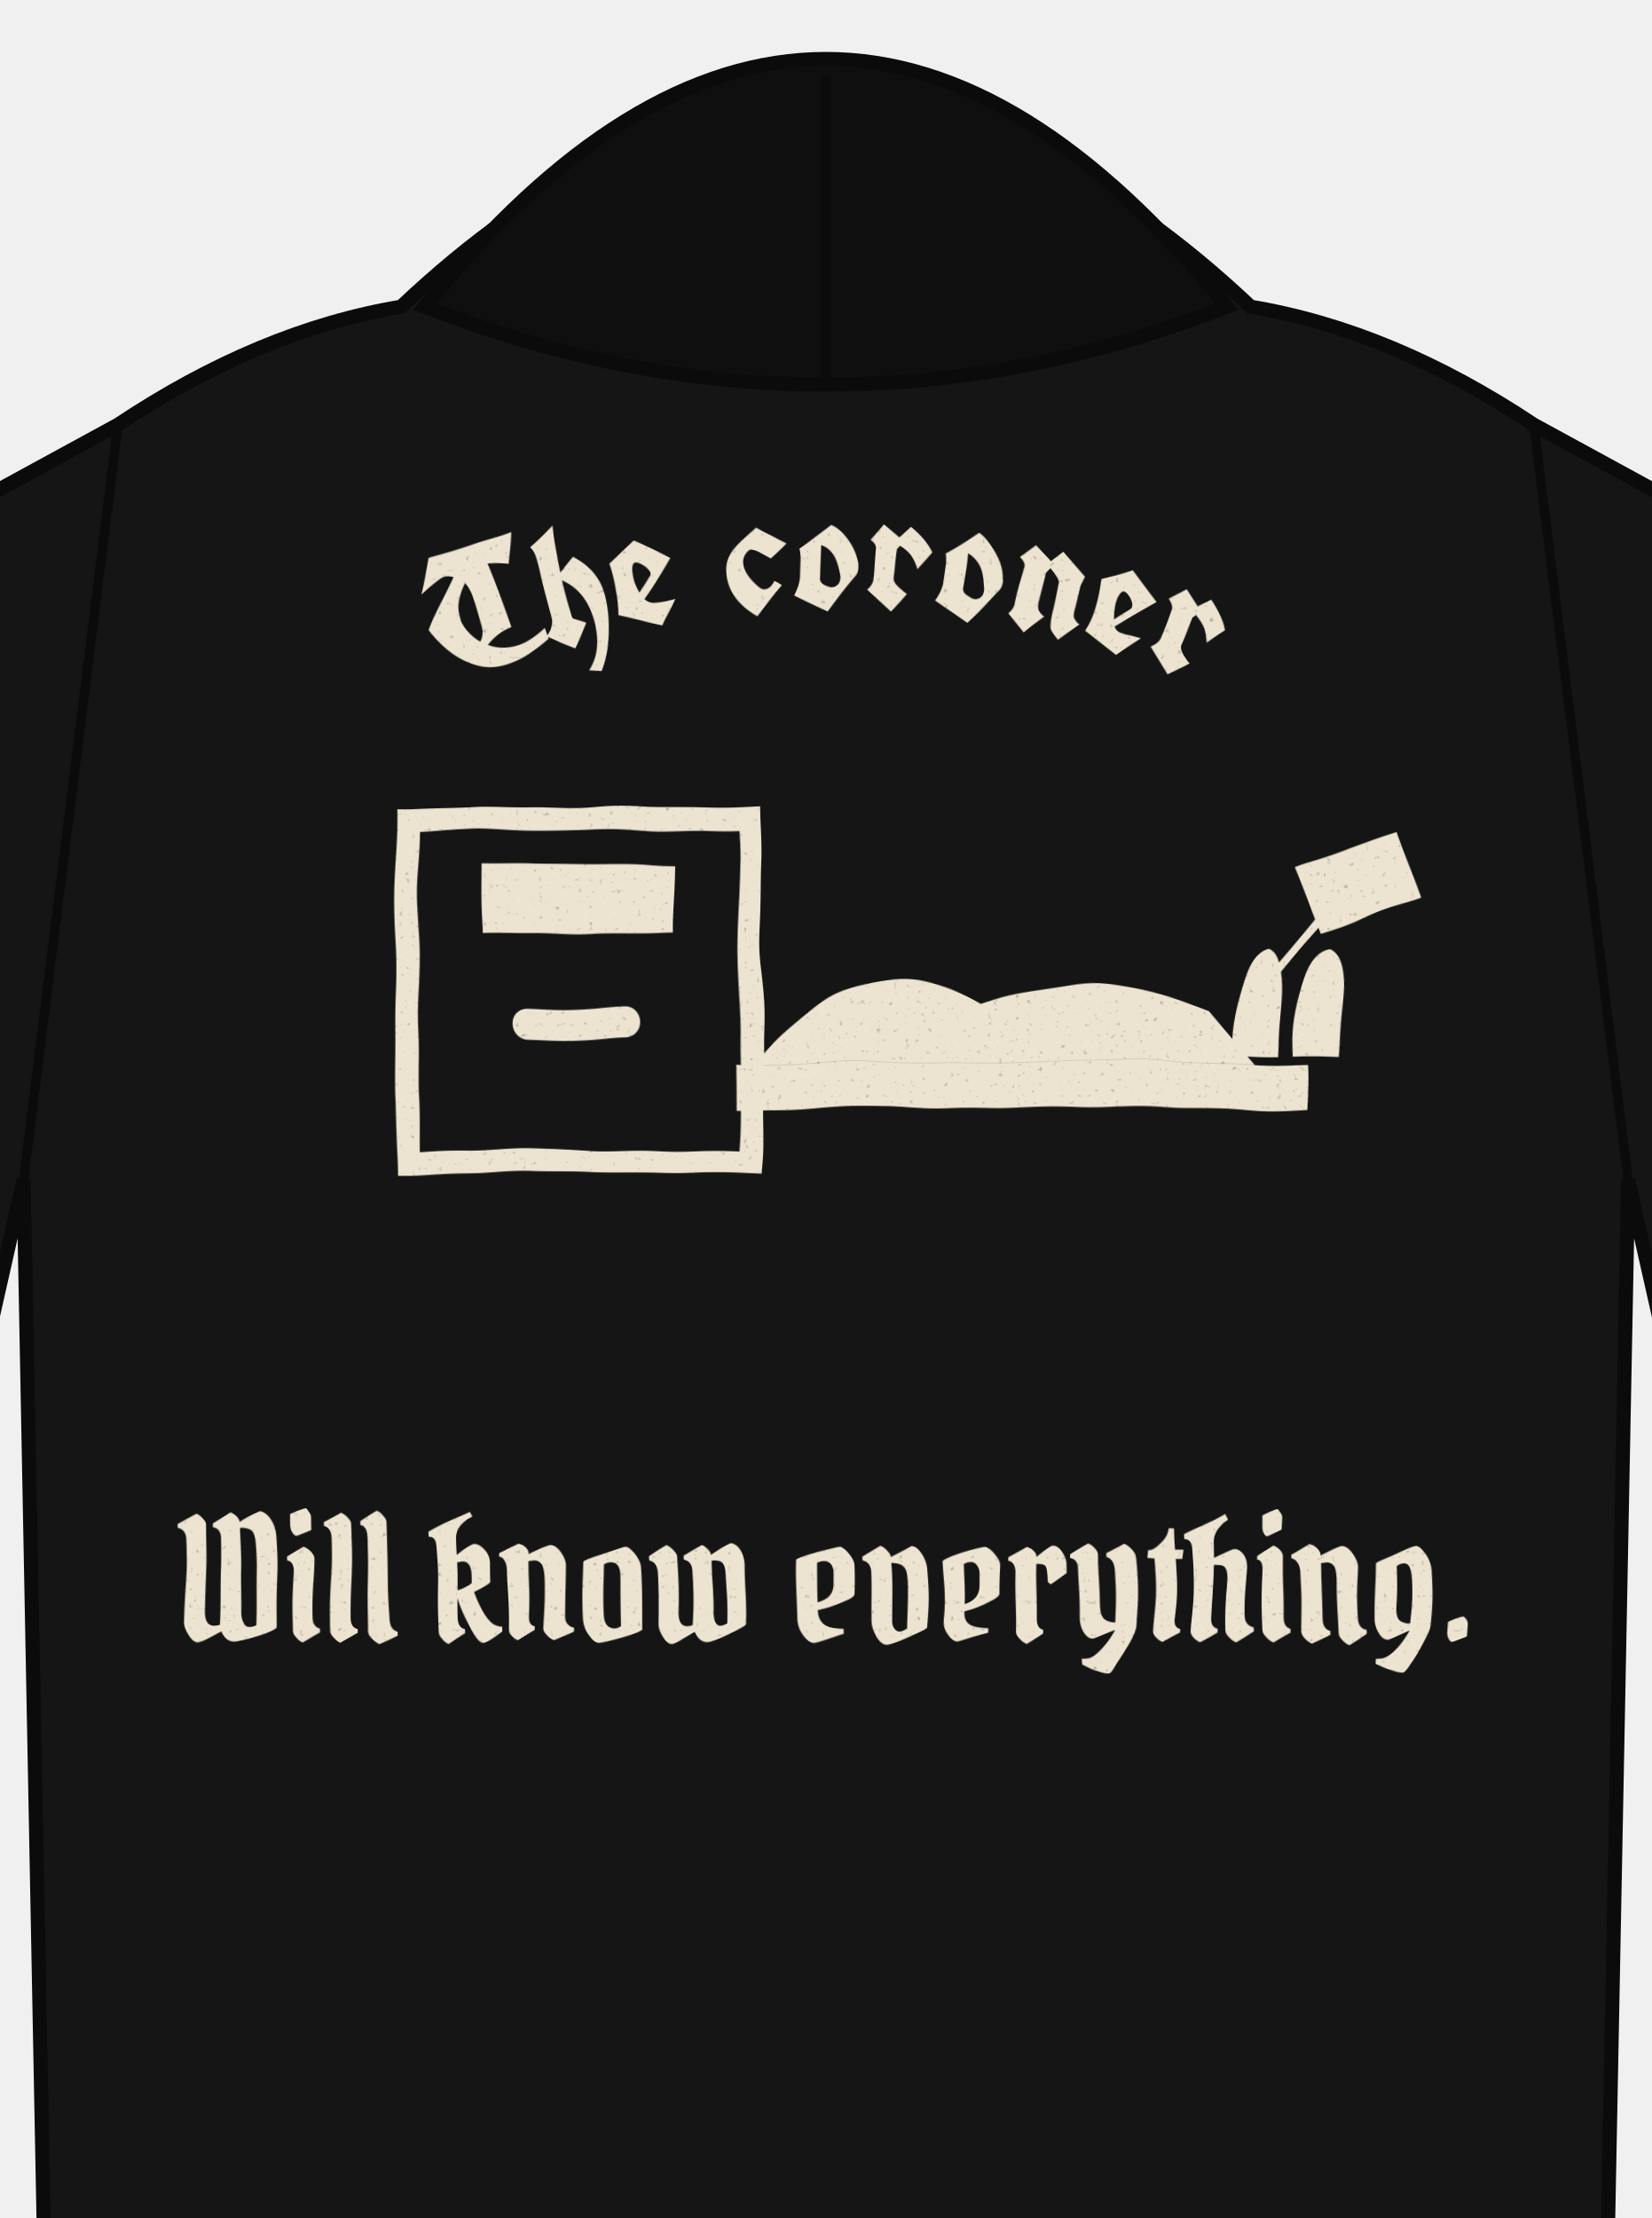
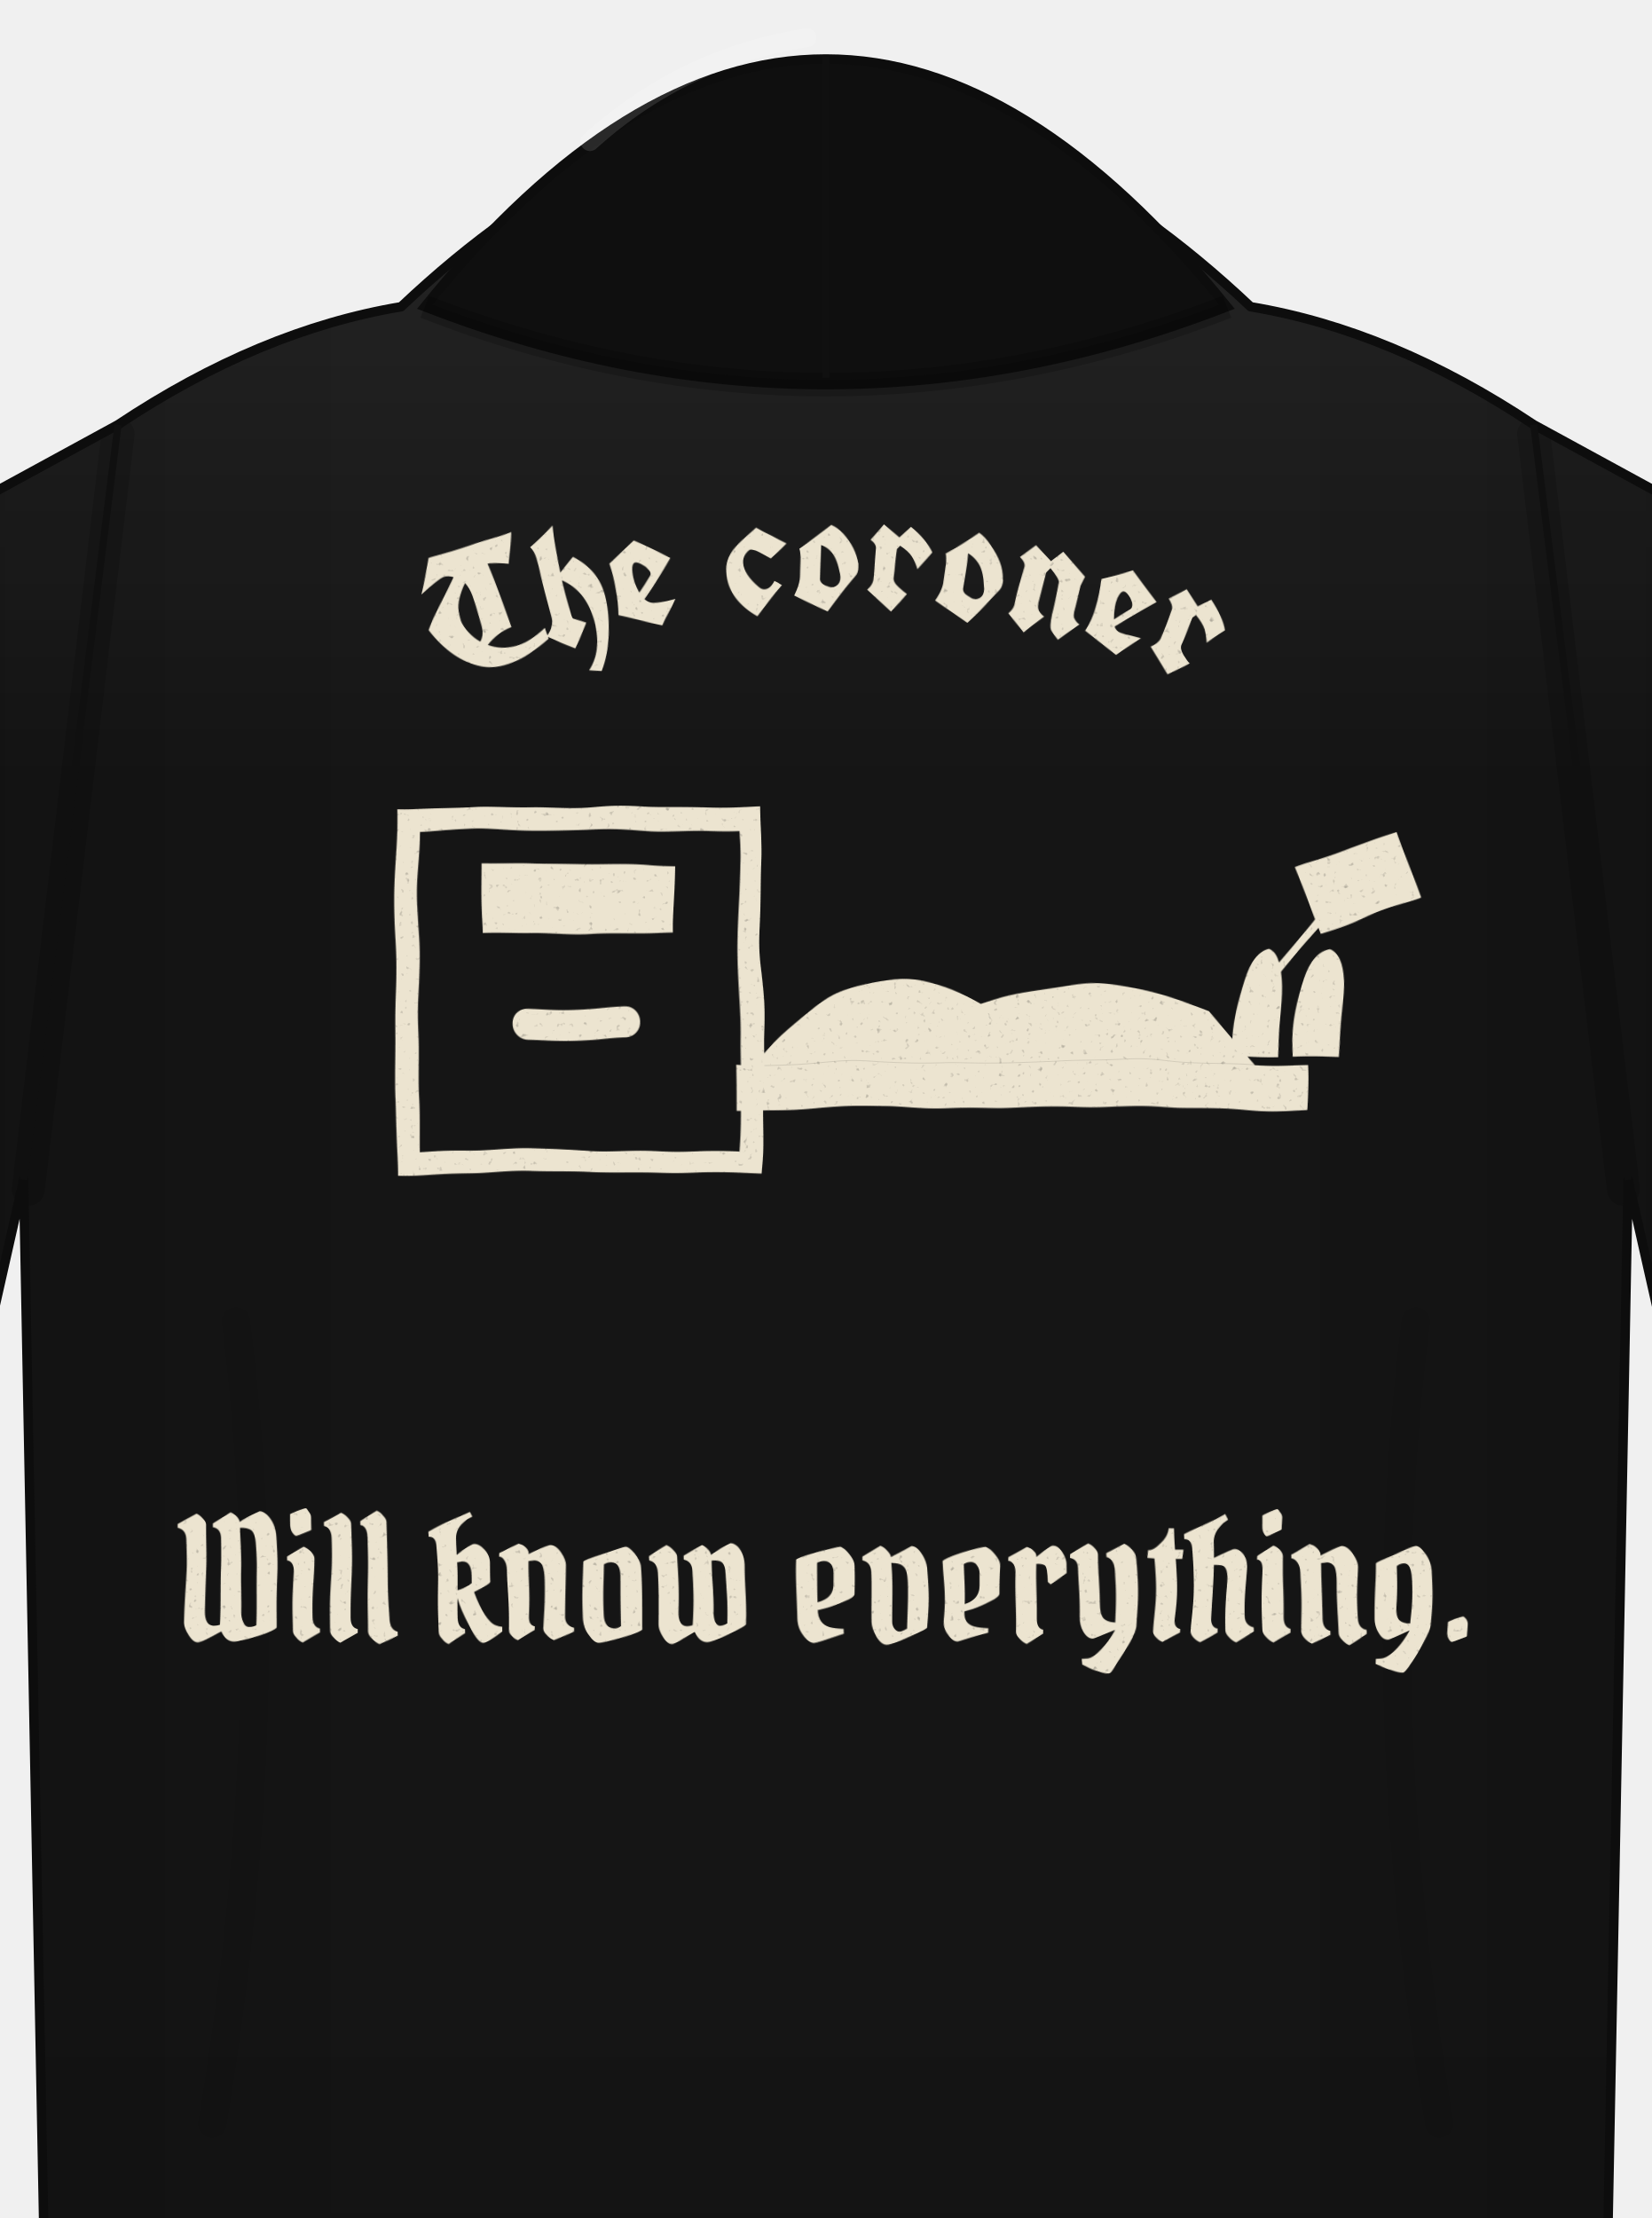
<svg xmlns="http://www.w3.org/2000/svg" viewBox="125 80 350 470" width="350" height="470">
  <defs>
    <filter id="grunge" x="-5%" y="-5%" width="110%" height="110%">
      <feTurbulence type="fractalNoise" baseFrequency="0.85" numOctaves="2" seed="7" result="n" />
      <feColorMatrix in="n" type="matrix" values="0 0 0 0 0  0 0 0 0 0  0 0 0 0 0  0 0 0 -1.1 1.75" result="m" />
      <feTurbulence type="fractalNoise" baseFrequency="0.04" numOctaves="2" seed="3" result="w" />
      <feDisplacementMap in="SourceGraphic" in2="w" scale="2.5" result="d" />
      <feComposite in="d" in2="m" operator="in" />
    </filter>
  </defs>
-   <path d="M150 170 L95 200 L40 470 L95 485 L130 330 L135 590 L465 590 L470 330 L505 485 L560 470 L505 200 L450 170 Q420 150 390 145 Q300 60 210 145 Q180 150 150 170 Z" fill="#151515" stroke="#0b0b0b" stroke-width="3" />
-   <path d="M150 170 L130 330 M450 170 L470 330 M135 560 L465 560" stroke="#0b0b0b" stroke-width="2" fill="none" />
-   <g stroke="#101010" stroke-width="2">
+   <defs>
+     <clipPath id="hbc">
+       <path d="M150 170 L95 200 L40 470 L95 485 L130 330 L135 590 L465 590 L470 330 L505 485 L560 470 L505 200 L450 170 Q420 150 390 145 Q300 60 210 145 Q180 150 150 170 Z" />
+     </clipPath>
+     <linearGradient id="hbx" x1="0" x2="1" y1="0" y2="0">
+       <stop offset="0" stop-color="#000" stop-opacity=".26" />
+       <stop offset=".2" stop-color="#000" stop-opacity=".1" />
+       <stop offset=".34" stop-color="#000" stop-opacity="0" />
+       <stop offset=".66" stop-color="#000" stop-opacity="0" />
+       <stop offset=".8" stop-color="#000" stop-opacity=".1" />
+       <stop offset="1" stop-color="#000" stop-opacity=".26" />
+     </linearGradient>
+     <linearGradient id="hby" x1="0" x2="0" y1="0" y2="1">
+       <stop offset="0" stop-color="#fff" stop-opacity=".1" />
+       <stop offset=".35" stop-color="#fff" stop-opacity="0" />
+       <stop offset=".8" stop-color="#000" stop-opacity="0" />
+       <stop offset="1" stop-color="#000" stop-opacity=".16" />
+     </linearGradient>
+     <radialGradient id="hbn" cx=".5" cy="0" r="1">
+       <stop offset="0" stop-color="#000" stop-opacity=".28" />
+       <stop offset="1" stop-color="#000" stop-opacity="0" />
+     </radialGradient>
+   </defs>
+   <path d="M150 170 L95 200 L40 470 L95 485 L130 330 L135 590 L465 590 L470 330 L505 485 L560 470 L505 200 L450 170 Q420 150 390 145 Q300 60 210 145 Q180 150 150 170 Z" fill="#151515" />
+   <g clip-path="url(#hbc)">
+     <rect x="30" y="50" width="540" height="560" fill="url(#hbx)" />
+     <rect x="30" y="50" width="540" height="560" fill="url(#hby)" />
+     <path d="M150 172 L131 332" stroke="#000" stroke-opacity="0.16" stroke-width="7" fill="none" stroke-linecap="round" />
+     <path d="M450 172 L469 332" stroke="#000" stroke-opacity="0.16" stroke-width="7" fill="none" stroke-linecap="round" />
+     <path d="M118 268 Q104 286 98 312" stroke="#000" stroke-opacity="0.13" stroke-width="4" fill="none" stroke-linecap="round" />
+     <path d="M104 352 Q90 366 84 392" stroke="#000" stroke-opacity="0.13" stroke-width="4" fill="none" stroke-linecap="round" />
+     <path d="M95 420 Q84 432 76 452" stroke="#000" stroke-opacity="0.1" stroke-width="4" fill="none" stroke-linecap="round" />
+     <path d="M482 268 Q496 286 502 312" stroke="#000" stroke-opacity="0.13" stroke-width="4" fill="none" stroke-linecap="round" />
+     <path d="M496 352 Q510 366 516 392" stroke="#000" stroke-opacity="0.13" stroke-width="4" fill="none" stroke-linecap="round" />
+     <path d="M505 420 Q516 432 524 452" stroke="#000" stroke-opacity="0.1" stroke-width="4" fill="none" stroke-linecap="round" />
+     <path d="M110 230 Q92 320 72 440" stroke="#fff" stroke-opacity="0.09" stroke-width="3" fill="none" stroke-linecap="round" />
+     <path d="M490 230 Q508 320 528 440" stroke="#fff" stroke-opacity="0.09" stroke-width="3" fill="none" stroke-linecap="round" />
+     <path d="M175 360 Q185 440 170 530" stroke="#000" stroke-opacity="0.06" stroke-width="6" fill="none" stroke-linecap="round" />
+     <path d="M425 360 Q415 440 430 530" stroke="#000" stroke-opacity="0.06" stroke-width="6" fill="none" stroke-linecap="round" />
+   </g>
+   <path d="M150 170 L95 200 L40 470 L95 485 L130 330 L135 590 L465 590 L470 330 L505 485 L560 470 L505 200 L450 170 Q420 150 390 145 Q300 60 210 145 Q180 150 150 170 Z" fill="none" stroke="#0d0d0d" stroke-width="2" stroke-linejoin="round" />
+   <path d="M150 170 L130 330 M450 170 L470 330" stroke="#101010" stroke-width="1.5" fill="none" />
+   <path d="M135 560 L465 560" stroke="#0d0d0d" stroke-width="1.5" fill="none" />
+   <g stroke="#111111" stroke-width="1.6">
    <line x1="140" y1="563" x2="140" y2="588" />
-     <line x1="151" y1="563" x2="151" y2="588" />
-     <line x1="162" y1="563" x2="162" y2="588" />
-     <line x1="173" y1="563" x2="173" y2="588" />
-     <line x1="184" y1="563" x2="184" y2="588" />
-     <line x1="195" y1="563" x2="195" y2="588" />
-     <line x1="206" y1="563" x2="206" y2="588" />
-     <line x1="217" y1="563" x2="217" y2="588" />
+     <line x1="148" y1="563" x2="148" y2="588" />
+     <line x1="156" y1="563" x2="156" y2="588" />
+     <line x1="164" y1="563" x2="164" y2="588" />
+     <line x1="172" y1="563" x2="172" y2="588" />
+     <line x1="180" y1="563" x2="180" y2="588" />
+     <line x1="188" y1="563" x2="188" y2="588" />
+     <line x1="196" y1="563" x2="196" y2="588" />
+     <line x1="204" y1="563" x2="204" y2="588" />
+     <line x1="212" y1="563" x2="212" y2="588" />
+     <line x1="220" y1="563" x2="220" y2="588" />
    <line x1="228" y1="563" x2="228" y2="588" />
-     <line x1="239" y1="563" x2="239" y2="588" />
-     <line x1="250" y1="563" x2="250" y2="588" />
-     <line x1="261" y1="563" x2="261" y2="588" />
-     <line x1="272" y1="563" x2="272" y2="588" />
-     <line x1="283" y1="563" x2="283" y2="588" />
-     <line x1="294" y1="563" x2="294" y2="588" />
-     <line x1="305" y1="563" x2="305" y2="588" />
+     <line x1="236" y1="563" x2="236" y2="588" />
+     <line x1="244" y1="563" x2="244" y2="588" />
+     <line x1="252" y1="563" x2="252" y2="588" />
+     <line x1="260" y1="563" x2="260" y2="588" />
+     <line x1="268" y1="563" x2="268" y2="588" />
+     <line x1="276" y1="563" x2="276" y2="588" />
+     <line x1="284" y1="563" x2="284" y2="588" />
+     <line x1="292" y1="563" x2="292" y2="588" />
+     <line x1="300" y1="563" x2="300" y2="588" />
+     <line x1="308" y1="563" x2="308" y2="588" />
    <line x1="316" y1="563" x2="316" y2="588" />
-     <line x1="327" y1="563" x2="327" y2="588" />
-     <line x1="338" y1="563" x2="338" y2="588" />
-     <line x1="349" y1="563" x2="349" y2="588" />
-     <line x1="360" y1="563" x2="360" y2="588" />
-     <line x1="371" y1="563" x2="371" y2="588" />
-     <line x1="382" y1="563" x2="382" y2="588" />
-     <line x1="393" y1="563" x2="393" y2="588" />
+     <line x1="324" y1="563" x2="324" y2="588" />
+     <line x1="332" y1="563" x2="332" y2="588" />
+     <line x1="340" y1="563" x2="340" y2="588" />
+     <line x1="348" y1="563" x2="348" y2="588" />
+     <line x1="356" y1="563" x2="356" y2="588" />
+     <line x1="364" y1="563" x2="364" y2="588" />
+     <line x1="372" y1="563" x2="372" y2="588" />
+     <line x1="380" y1="563" x2="380" y2="588" />
+     <line x1="388" y1="563" x2="388" y2="588" />
+     <line x1="396" y1="563" x2="396" y2="588" />
    <line x1="404" y1="563" x2="404" y2="588" />
-     <line x1="415" y1="563" x2="415" y2="588" />
-     <line x1="426" y1="563" x2="426" y2="588" />
-     <line x1="437" y1="563" x2="437" y2="588" />
-     <line x1="448" y1="563" x2="448" y2="588" />
-     <line x1="459" y1="563" x2="459" y2="588" />
+     <line x1="412" y1="563" x2="412" y2="588" />
+     <line x1="420" y1="563" x2="420" y2="588" />
+     <line x1="428" y1="563" x2="428" y2="588" />
+     <line x1="436" y1="563" x2="436" y2="588" />
+     <line x1="444" y1="563" x2="444" y2="588" />
+     <line x1="452" y1="563" x2="452" y2="588" />
+     <line x1="460" y1="563" x2="460" y2="588" />
  </g>
-   <rect x="38" y="465" width="60" height="22" fill="#0f0f0f" stroke="#0b0b0b" stroke-width="2" transform="rotate(5 68 476)" />
-   <rect x="502" y="465" width="60" height="22" fill="#0f0f0f" stroke="#0b0b0b" stroke-width="2" transform="rotate(-5 532 476)" />
-   <path d="M215 145 Q300 40 385 145 Q300 178 215 145 Z" fill="#0f0f0f" stroke="#0b0b0b" stroke-width="3" />
-   <path d="M300 96 L300 160" stroke="#0b0b0b" stroke-width="2" />
+   <rect x="38" y="465" width="60" height="22" rx="3" fill="#0f0f0f" stroke="#0d0d0d" stroke-width="1.5" transform="rotate(5 68 476)" />
+   <rect x="502" y="465" width="60" height="22" rx="3" fill="#0f0f0f" stroke="#0d0d0d" stroke-width="1.5" transform="rotate(-5 532 476)" />
+   <path d="M215 145 Q300 40 385 145 Q300 178 215 145 Z" fill="#0f0f0f" stroke="#0d0d0d" stroke-width="2" />
+   <path d="M215 145 Q300 178 385 145" fill="none" stroke="#000" stroke-opacity=".2" stroke-width="5" />
+   <path d="M300 92 L300 160" stroke="#101010" stroke-width="1.5" />
+   <path d="M250 110 Q270 92 296 88" stroke="#fff" stroke-opacity="0.12" stroke-width="4" fill="none" stroke-linecap="round" />
  <g filter="url(#grunge)">
    <path d="M216.3 214Q217.8 208.7 221.1 202.3Q220 202 219.1 202.3Q217.9 202.8 214.3 206L216.1 198.5Q221.1 197.2 225.2 195.7Q229.3 194.2 232.9 192.3Q232.6 197.2 232.5 199.2Q230.4 199.1 228.3 199.4L233.4 212.9Q230.6 214.3 228.7 217Q231.4 218 234.4 216.9Q237.3 215.8 240.1 212.7Q240.5 213.9 240.9 215Q233.3 222.5 227.3 221.5Q221.3 220.5 216.3 214ZM223.4 203.4Q221.7 206.8 222.2 209.5Q222.4 210.5 222.8 211.7Q223.3 212.9 224.5 214.2Q225.7 215.5 227.1 216.3Q227.9 214.7 227 212.2Q225.5 207.6 224.9 206Q224.3 204.4 223.4 203.4ZM249.2 211.9Q247.1 215.9 246.5 217Q245 216.4 243.5 215.8Q242 215.1 240.5 214.5Q241.4 213.2 241.5 212.2Q241.7 211.3 241.5 210.5L238.8 200.2Q238.5 199.1 238 197.6Q237.5 196.1 236.6 195.2L241.4 190.7Q241.5 192.9 242 195.1Q242.5 197.3 243.1 199.6L243.5 201.1L246.1 197.7Q252.1 201 253.6 206.7Q255.3 213.1 252.3 222L249.6 221.8Q252.3 216.6 250.9 211.2Q249.4 205.5 243.9 202.8L245.7 209.5Q246 210.8 246.3 210.9Q246.6 211 249.2 211.9ZM265.3 212.5 256.4 210.7Q256.4 208 255.8 205.2Q255.3 202.4 254.2 199.5L259.5 194.8L259.5 194.8L259.5 194.8L259.6 194.8L267.2 198.4L261.6 207Q262.4 207.7 263.3 207.7Q264.2 207.6 264.7 207.5Q265.3 207.4 266.1 207.2Q266.8 207 267.9 206.7Q267.3 208.2 266.6 209.6Q265.9 211 265.3 212.5ZM259.9 199.5Q258.9 199.7 259.4 202.5Q259.7 204 260.5 205.5Q260.5 205.6 260.6 205.7L262.8 202.3Q263.1 201.9 263 201.6Q263 201.3 262.6 200.9Q262.2 200.4 261.8 200.2Q260.5 199.4 259.9 199.5ZM290.5 203.8 285 210.1Q279.1 206.7 278.8 201.8Q278.6 199.4 280 196.9Q281.4 194.4 284.7 191.3Q286.3 192.2 288 193Q289.6 193.9 291.2 194.7L288 198Q286.9 197.4 286.2 197Q285.5 196.6 284.8 196.3Q284.1 196.1 283.8 196.1Q283.5 196.1 283.2 196.5Q282.2 197.7 282.3 199.1Q282.4 201.5 285.5 204.1Q286.2 204.7 286.9 204.6Q288.1 204.5 288.9 202.9Q289.3 203.1 289.7 203.3Q290.1 203.6 290.5 203.8ZM294 195.9Q298.1 193.2 300.8 190.9Q302.2 191.5 303.6 193Q306.5 196.2 307.1 199.7Q307.1 200.1 307.1 200.4Q307.1 201.6 306.5 202.3L300.6 209.8L293.1 206Q294.3 203.6 294.3 201.8L294.3 197.7Q294.2 196.4 294 195.9ZM298.8 195.3 298.7 202.8Q298.9 203.6 299.9 204.1Q301 204.6 301.3 204.6Q301.6 204.6 301.8 204.6Q303.3 204.2 303.3 202.6Q303.3 202.3 303.2 201.8Q302.6 198.9 301.5 197.4Q300.4 195.9 298.8 195.3ZM315.9 194.2 318.4 192Q321.7 194.7 322.8 197.3L319.7 200.9Q319.3 199.4 318.6 198.3Q317.9 197.2 316.1 196L315.4 196.7L314.6 202.7Q314.5 203.6 315.7 204.7Q316.8 205.7 317.4 206.1L314.2 210L309.1 205.3Q310.2 204.2 310.3 203L310.8 196.3Q310.8 195.4 309.6 194.5L312.5 191.3ZM325.5 197.4Q330 195.2 333 193.4Q334.2 194.2 335.3 195.9Q337.8 199.5 337.8 203Q337.9 203.4 337.8 203.8Q337.6 204.9 336.9 205.5L330 212L323.1 207.2Q324.7 205 324.9 203.2L325.5 199.1Q325.6 197.9 325.5 197.4ZM330.3 197.4 329.1 204.8Q329.1 205.7 330.1 206.3Q331.1 207 331.4 207Q331.8 207.1 331.9 207.1Q333.5 206.9 333.7 205.4Q333.8 205 333.7 204.5Q333.6 201.6 332.7 199.9Q331.8 198.3 330.3 197.4ZM347.7 198.9 350.3 196.9 354.8 202.1 353.8 204 352.3 209.4Q352.3 209.5 352.3 209.5Q352.1 210.4 352.5 211Q352.9 211.7 353.5 212.1L349.1 215.5Q348 214.2 347.5 213.3Q347.1 212.4 347.6 210Q347.6 209.8 347.7 209.6L349.3 203.3Q349.4 202.6 347.6 200.4L346.7 201.3L344.9 207.7Q344.9 207.8 344.9 207.8Q344.7 208.7 345 209.3Q345.4 210 346 210.4L341.7 213.8L338.7 210Q340 209.1 340.2 207.9L342.2 200.2Q342.4 199.3 341.3 198.2L344.6 195.6ZM361.9 219.2 354.8 213.5Q356.1 211.1 356.9 208.4Q357.8 205.7 358.2 202.5L365 200.9L365 200.9L365.1 200.9L365.1 200.9L370.1 207.6L361.1 212.7Q361.5 213.7 362.4 214.1Q363.2 214.4 363.7 214.6Q364.3 214.7 365 214.9Q365.8 215.1 366.9 215.4Q365.6 216.4 364.4 217.3Q363.1 218.3 361.9 219.2ZM363.2 205.3Q362.2 205 361.3 207.6Q360.9 209.1 360.9 210.8Q360.9 211 360.9 211.1L364.5 209.1Q364.9 208.8 364.9 208.5Q365 208.2 364.9 207.7Q364.7 207.1 364.5 206.7Q363.8 205.5 363.2 205.3ZM378.7 208.4 381.7 207.1Q384.1 210.7 384.4 213.4L380.4 215.9Q380.4 214.5 380.1 213.2Q379.7 211.9 378.3 210.2L377.5 210.7L375 216.2Q374.6 217 375.4 218.4Q376.2 219.7 376.7 220.2L372.5 223L368.9 217.1Q370.3 216.3 370.8 215.2L373.2 208.9Q373.4 208.1 372.6 206.8L376.3 204.7Z" fill="#ece4d0" />
    <rect x="211.2" y="253.5" width="72.7" height="72.7" fill="none" stroke="#ece4d0" stroke-width="4.8" />
    <rect x="227.3" y="263.2" width="40.4" height="14.5" fill="#ece4d0" />
    <rect x="233.8" y="293.9" width="27.5" height="6.5" rx="3.2" fill="#ece4d0" />
    <rect x="280.6" y="305.2" width="121.1" height="9.7" fill="#ece4d0" />
    <path d="M283.9 305.2 Q308.1 277.7 332.3 292.2 Q356.5 284.2 380.8 293.9 L390.4 305.2 Z" fill="#ece4d0" />
    <path d="M385.6 303.5 q1.6 -21.0 8.1 -22.6 q4.8 1.6 1.6 22.6 Z" fill="#ece4d0" />
    <path d="M398.5 303.5 q1.6 -21.0 8.1 -22.6 q4.8 1.6 1.6 22.6 Z" fill="#ece4d0" />
    <path d="M395.3 285.8 l11.3 -12.9" stroke="#ece4d0" stroke-width="1.6" />
    <rect x="401.7" y="259.9" width="22.6" height="14.5" fill="#ece4d0" transform="rotate(-20 413.1 267.2)" />
    <path d="M171.6 405.7Q171.6 403.7 169.8 403.3V402.5Q173.7 400.4 173.7 400.4Q174 400.4 174.9 401.1Q175.7 401.8 175.9 402.6Q175.9 402.5 178.1 401.4Q180.2 400.4 180.2 400.4Q180.9 400.4 181.8 401.2Q183.5 402.9 183.5 405.7V424.7Q183.5 425.1 179.6 426.6Q175.8 428.1 174.8 428.1Q173.1 428.1 172 425.8Q168.1 428.1 167 428.1Q166 428.1 165 426.5Q164 425 164 423.7V405.7Q164 403.7 162.2 403.3V402.5L166.2 400.3Q166.9 400.6 167.6 401.4Q168.3 402.1 168.3 402.7V421.1Q168.3 424.5 170.4 424.5Q171 424.5 171.6 424.3ZM179.1 424.2V406.9Q179.1 405.1 178.4 404.4Q177.6 403.8 175.9 403.8V421.4Q175.9 422.6 176.4 423.6Q176.8 424.6 177.6 424.6Q178.4 424.6 179.1 424.2ZM191.4 410V422.8Q191.4 424.9 192.9 425.2V426L189.2 428.1Q188.4 427.8 187.8 427Q187.1 426.3 187.1 425.6V412.9Q187.1 410.7 185.6 410.4V409.6L189.2 407.6Q190 407.9 190.7 408.6Q191.4 409.4 191.4 410ZM186.5 403.1V400.9Q186.5 400.8 188 400.2Q189.5 399.6 189.8 399.6Q190 399.6 190.4 400.3Q190.9 400.9 190.9 401.5V404.1Q190.9 404.2 189.4 404.8Q188 405.4 187.7 405.4Q187.4 405.4 186.9 404.7Q186.5 404.1 186.5 403.1ZM199.3 402.8V422.8Q199.3 424.9 200.8 425.2V426L197.1 428.1Q196.4 427.8 195.7 427Q195 426.3 195 425.6V405.7Q195 403.5 193.5 403.2V402.4L197.1 400.4Q197.9 400.7 198.6 401.5Q199.3 402.2 199.3 402.8ZM207.2 402.8V422.8Q207.2 424.9 208.7 425.2V426L205.1 428.1Q204.3 427.8 203.6 427Q202.9 426.3 202.9 425.6V405.7Q202.9 403.5 201.4 403.2V402.4L205.1 400.4Q205.9 400.7 206.5 401.5Q207.2 402.2 207.2 402.8ZM222 422.8Q222 424.9 223.5 425.2V426L219.8 428.1Q219 427.8 218.4 427Q217.7 426.3 217.7 425.6V407.8Q217.7 406.8 217.3 406.4Q217 406 216.2 406V405Q220.9 402.6 224.6 400.4L225.2 401.5Q224.8 401.7 224.1 402.2Q223.5 402.8 223.1 403.3Q222 404.7 222 406.4V409.7Q225.3 407.6 225.9 407.6Q227 407.6 228.2 408.9Q229.4 410.2 229.4 411.8V415.7Q229.4 416.1 225.7 417.6Q227.9 423.6 230.1 424.5Q230.8 424.8 231.6 424.9V425.9Q228.3 428.1 227.4 428.1Q226.2 428.1 224.5 424.6Q222.7 421.1 222 418.7ZM222 417Q222.7 417 224.6 416.1L225.2 415.7V414.1Q225.2 411.1 223.1 411.1L222 411.2ZM233.1 425.6V413.4Q233.1 412.2 232.6 411.4Q232.1 410.5 231.4 410.5V409.7Q231.6 409.7 235.3 407.5Q235.6 407.6 235.9 407.7Q236.3 407.8 236.9 408.4Q237.5 409 237.5 409.8Q237.7 409.6 238.7 409.1Q241.4 407.6 241.9 407.6Q243 407.6 244 409.1Q245 410.6 245 411.8V422.8Q245 424.7 246.8 425.1V425.9L242.9 428.1Q242.1 427.8 241.4 427Q240.7 426.3 240.7 425.6V415.2Q240.7 413.2 240.3 412.1Q239.8 411.1 238.7 411.1L237.5 411.3V422.8Q237.5 424.9 238.9 425.2V426L235.3 428.1Q234.5 427.8 233.8 427Q233.1 426.3 233.1 425.6ZM248.6 422.8V410.9Q248.6 410.6 252.7 409.1Q256.8 407.6 257.4 407.6Q258.1 407.6 259.3 409Q260.5 410.5 260.5 411.7V424.7Q260.5 425 256.6 426.5Q252.7 428.1 251.8 428.1Q250.9 428.1 249.8 426.5Q248.6 425 248.6 422.8ZM254.8 424.8Q255.5 424.8 256.2 424.2V413.6Q256.2 410.9 254.4 410.9Q253.6 410.9 252.9 411.4V422.1Q252.9 424.8 254.8 424.8ZM271.7 412.9Q271.7 410.9 269.9 410.5V409.7Q273.8 407.6 273.9 407.6Q274.2 407.6 275 408.3Q275.8 409 276 409.8Q276.1 409.7 278.2 408.6Q280.3 407.6 280.4 407.6Q281.1 407.6 282 408.4Q283.6 410.1 283.6 412.9V424.7Q283.6 425.1 279.8 426.6Q275.9 428.1 275 428.1Q273.3 428.1 272.2 425.8Q268.2 428.1 267.2 428.1Q266.1 428.1 265.1 426.5Q264.1 425 264.1 423.7V412.9Q264.1 410.9 262.4 410.5V409.7L266.3 407.5Q267.1 407.8 267.8 408.6Q268.5 409.3 268.5 409.9V421.1Q268.5 424.5 270.6 424.5Q271.1 424.5 271.7 424.3ZM279.3 424.2V414.1Q279.3 412.3 278.5 411.6Q277.8 411 276.1 411V421.4Q276.1 422.6 276.5 423.6Q277 424.6 277.8 424.6Q278.5 424.6 279.3 424.2ZM302.9 407.6Q303.1 407.6 303.8 408.1Q304.5 408.7 305.2 409.7Q305.9 410.7 305.9 411.6V417.6Q305.9 418.3 304 419.2Q302.1 420.2 300.3 420.8Q298.6 421.3 298.4 421.3Q298.4 424.1 300.8 424.8Q302 425.1 303.7 425.1V426.1Q297.8 428.1 297.4 428.1Q296.3 428.1 295.2 426.5Q294.1 425 294.1 423V410.9Q294.1 410.6 298.2 409.1Q302.3 407.6 302.9 407.6ZM298.4 411.4V419.7Q301.6 418.8 301.6 415.8V413.3Q301.6 412.3 301.2 411.6Q300.7 410.9 300 410.9Q299.2 410.9 298.4 411.4ZM321.3 412.5V424.7Q321.3 425.1 317.4 426.6Q313.6 428.1 312.5 428.1Q311.3 428.1 310.3 426.4Q309.4 424.7 309.4 423.4V412.9Q309.4 410.9 307.6 410.5V409.7L311.5 407.5Q312.3 407.8 312.9 408.5Q313.6 409.2 313.7 409.8L318.1 407.6Q319.2 407.6 320.2 409.1Q321.3 410.7 321.3 412.5ZM316.9 424.8V414.7Q316.9 412.3 316.2 411.7Q315.6 411 313.7 411V423.3Q313.7 424.2 314.2 424.8Q314.7 425.4 315.3 425.4Q315.8 425.4 316.9 424.8ZM333.7 407.6Q333.8 407.6 334.6 408.1Q335.3 408.7 336 409.7Q336.7 410.7 336.7 411.6V417.6Q336.7 418.3 334.8 419.2Q332.9 420.2 331.1 420.8Q329.3 421.3 329.2 421.3Q329.2 424.1 331.6 424.8Q332.8 425.1 334.5 425.1V426.1Q328.5 428.1 328.2 428.1Q327.1 428.1 326 426.5Q324.8 425 324.8 423V410.9Q324.8 410.6 328.9 409.1Q333 407.6 333.7 407.6ZM329.2 411.4V419.7Q332.4 418.8 332.4 415.8V413.3Q332.4 412.3 331.9 411.6Q331.5 410.9 330.7 410.9Q330 410.9 329.2 411.4ZM338.4 409.7 342.3 407.6Q342.6 407.6 342.9 407.8Q343.3 407.9 343.9 408.5Q344.5 409 344.5 409.8Q344.6 409.7 346.2 408.6Q347.7 407.6 348.1 407.6Q349.3 407.6 350.3 409.1Q351.3 410.6 351.3 411.8V413.6L347.6 415.7L347 415.2Q347 412.2 346.4 411.7Q345.8 411.3 344.5 411.3V422.8Q344.5 424.9 345.9 425.2V426L342.3 428.1Q341.5 427.8 340.8 427Q340.1 426.3 340.1 425.6V413.7Q340.1 412.1 339.6 411.3Q339 410.5 338.4 410.5ZM365.7 410V424.3Q365.7 425.6 364.5 428.2Q363.3 430.7 361.9 432.6Q360.6 434.6 360 434.6Q359.1 434.6 357.6 434Q356.1 433.5 355 432.9L354 432.4V431.3H355.2Q356.6 431.3 358.4 429.7Q360.2 428.1 361.4 425.5Q357.3 427.4 356.7 427.4Q355.6 427.4 354.7 425.9Q353.9 424.5 353.9 422.8V412.9Q353.9 410.9 352.1 410.5V409.7L356 407.5Q356.8 407.8 357.5 408.6Q358.2 409.3 358.2 410V419.7Q358.2 422.2 359 423.1Q359.8 423.9 361.4 423.9V412.9Q361.4 410.7 359.9 410.4V409.6L363.6 407.5Q364.4 407.8 365.1 408.6Q365.7 409.3 365.7 410ZM373.7 403.8V408.1H375.5L375.1 409.9H373.7V422.8Q373.7 424.9 375.1 425.2V426L371.5 428.1Q370.7 427.8 370 427Q369.3 426.3 369.3 425.6V409.9H367.9L368.2 408.4Q369.3 408.4 370.8 406.9Q372.4 405.5 372.6 403.8ZM377.3 425.6V407.8Q377.3 406.8 376.9 406.4Q376.6 406 375.8 406V405Q380.5 402.6 384.2 400.4L384.7 401.5Q384.4 401.7 383.7 402.2Q383.1 402.8 382.7 403.3Q381.6 404.7 381.6 406.4V409.5Q385.3 407.6 385.9 407.6Q387 407.6 388.1 409Q389.1 410.4 389.1 412.2V422.8Q389.1 424.7 390.9 425.1V425.9L387 428.1Q386.2 427.8 385.5 427Q384.8 426.3 384.8 425.6V415.2Q384.8 411.7 383.5 411.2Q382.9 411 381.6 411V422.8Q381.6 424.9 383.1 425.2V426L379.4 428.1Q378.6 427.8 377.9 427Q377.3 426.3 377.3 425.6ZM397.1 410V422.8Q397.1 424.9 398.5 425.2V426L394.9 428.1Q394.1 427.8 393.4 427Q392.7 426.3 392.7 425.6V412.9Q392.7 410.7 391.3 410.4V409.6L394.9 407.6Q395.7 407.9 396.4 408.6Q397.1 409.4 397.1 410ZM392.2 403.1V400.9Q392.2 400.8 393.7 400.2Q395.2 399.6 395.4 399.6Q395.7 399.6 396.1 400.3Q396.6 400.9 396.6 401.5V404.1Q396.6 404.2 395.1 404.8Q393.7 405.4 393.3 405.4Q393 405.4 392.6 404.7Q392.2 404.1 392.2 403.1ZM400.7 425.6V413.4Q400.7 412.2 400.2 411.4Q399.6 410.5 398.9 410.5V409.7Q399.1 409.7 402.8 407.5Q403.1 407.6 403.4 407.7Q403.8 407.8 404.4 408.4Q405 409 405 409.8Q405.2 409.6 406.2 409.1Q408.9 407.6 409.4 407.6Q410.5 407.6 411.5 409.1Q412.5 410.6 412.5 411.8V422.8Q412.5 424.7 414.3 425.1V425.9L410.4 428.1Q409.6 427.8 408.9 427Q408.2 426.3 408.2 425.6V415.2Q408.2 413.2 407.8 412.1Q407.3 411.1 406.2 411.1L405 411.3V422.8Q405 424.9 406.5 425.2V426L402.8 428.1Q402 427.8 401.3 427Q400.7 426.3 400.7 425.6ZM428.1 412.8V424.3Q428.1 425.6 426.8 428.2Q425.6 430.7 424.2 432.6Q422.9 434.6 422.4 434.6Q421.5 434.6 420 434Q418.4 433.5 417.4 432.9L416.3 432.4V431.3H417.5Q418.9 431.3 420.7 429.7Q422.5 428.1 423.7 425.5Q419.7 427.4 419.1 427.4Q417.9 427.4 417 425.9Q416.1 424.5 416.1 422.8V410.9Q416.1 410.5 420.1 409.1Q424.1 407.6 425 407.6Q425.9 407.6 427 409.2Q428.1 410.8 428.1 412.8ZM423.7 414Q423.7 410.9 422.1 410.9Q421.2 410.9 420.5 411.4V419.7Q420.5 422.2 421.3 423.1Q422.1 423.9 423.7 423.9ZM431.7 425.8V423.6Q431.7 423.5 433.1 422.9Q434.6 422.4 434.9 422.4Q435.1 422.4 435.6 423Q436 423.6 436 424.2V426.9Q436 427 434.6 427.5Q433.1 428.1 432.8 428.1Q432.5 428.1 432.1 427.4Q431.7 426.8 431.7 425.8Z" fill="#ece4d0" />
  </g>
</svg>
